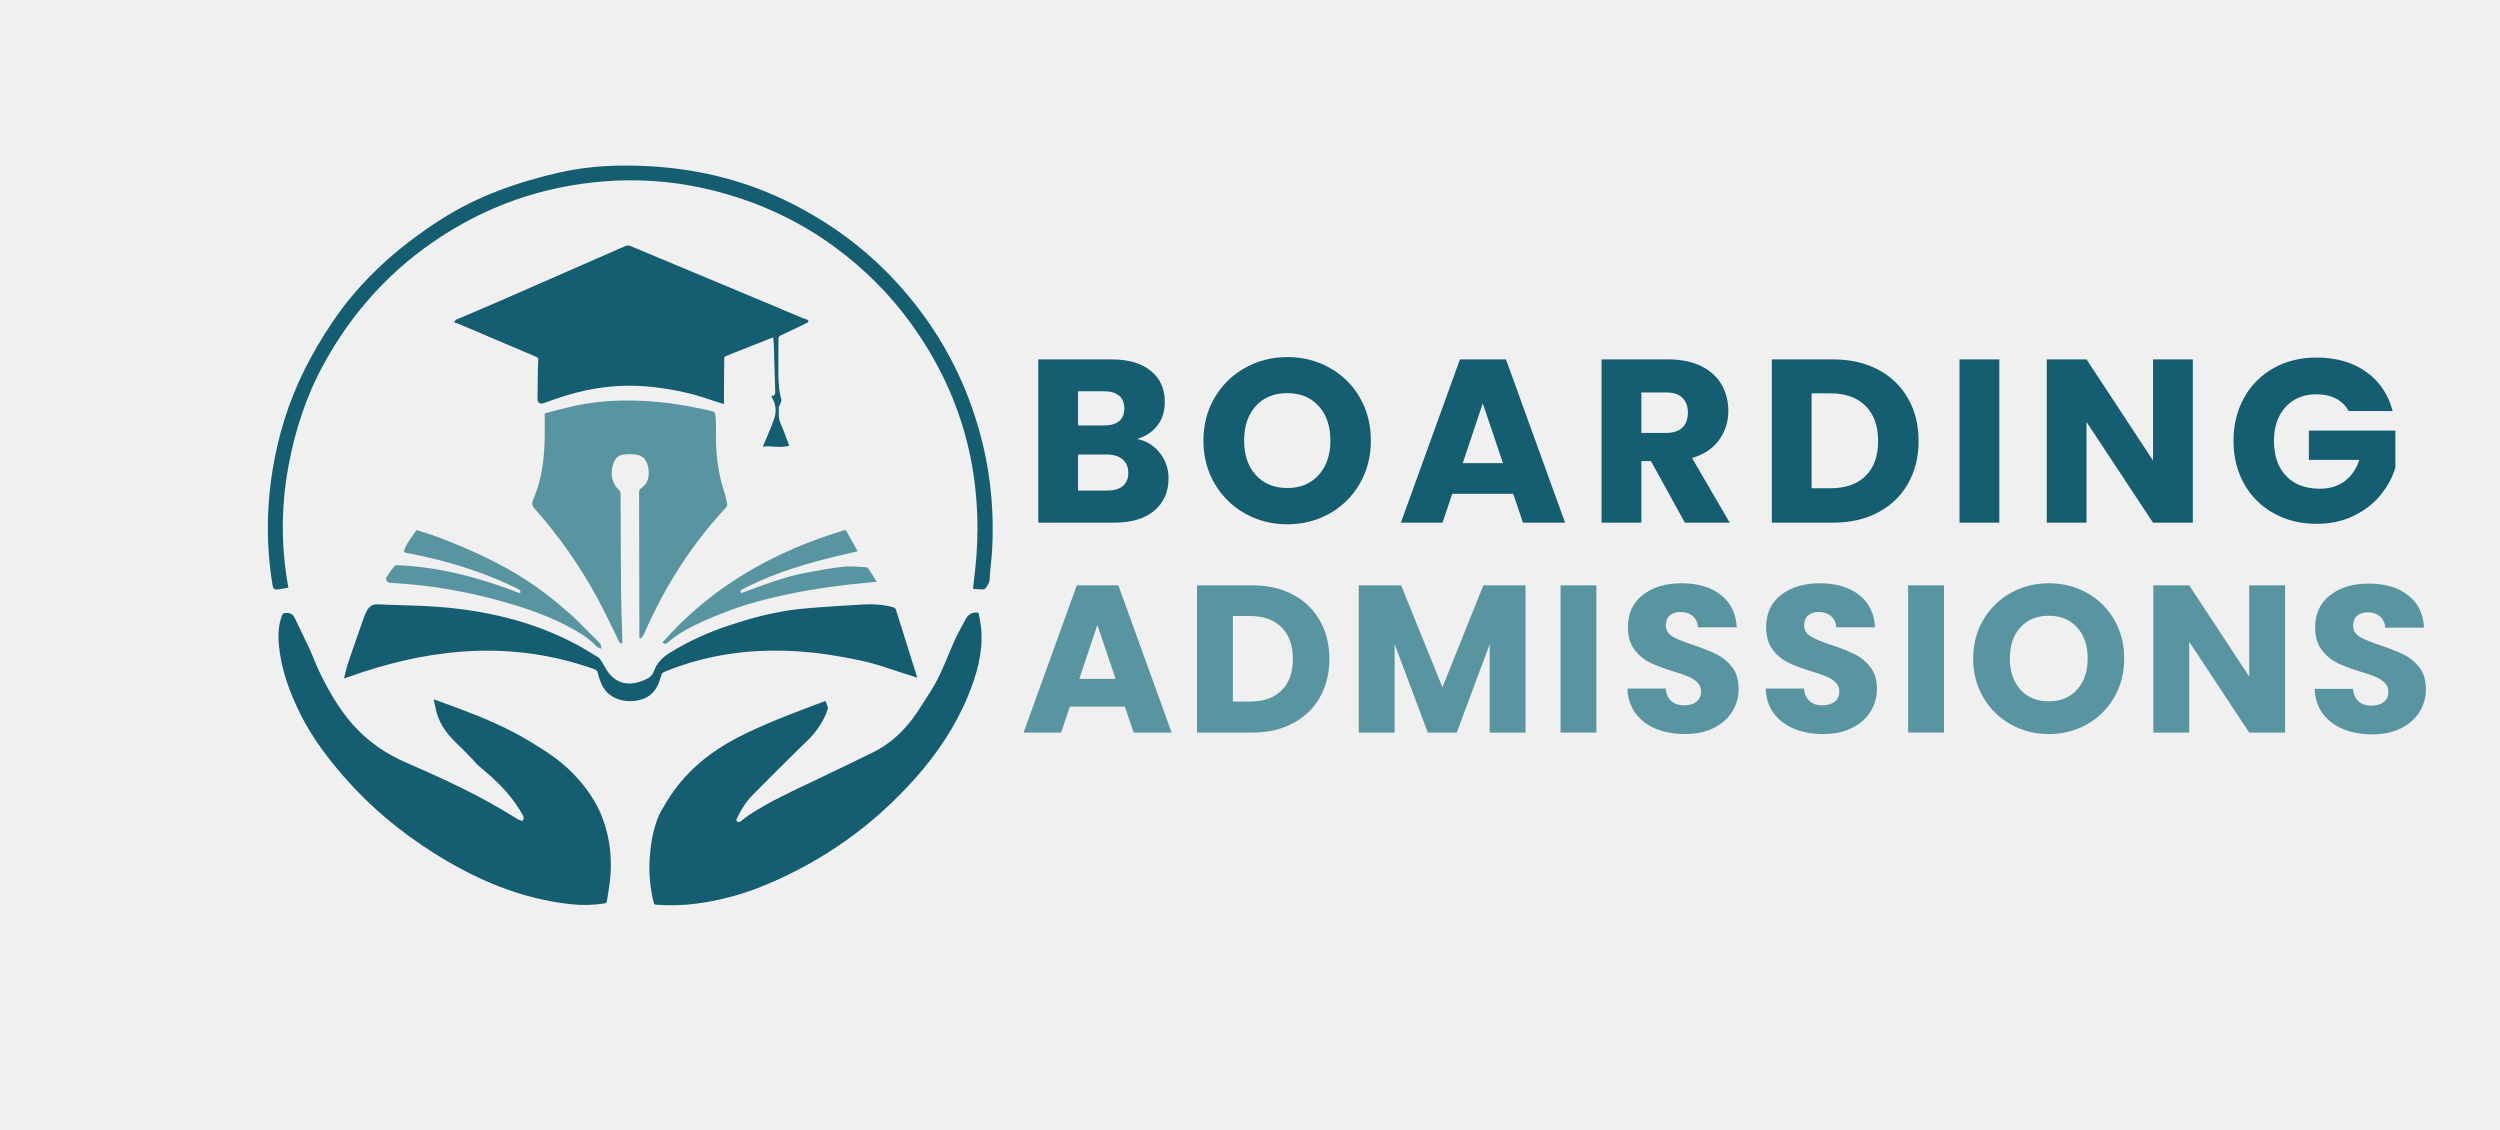
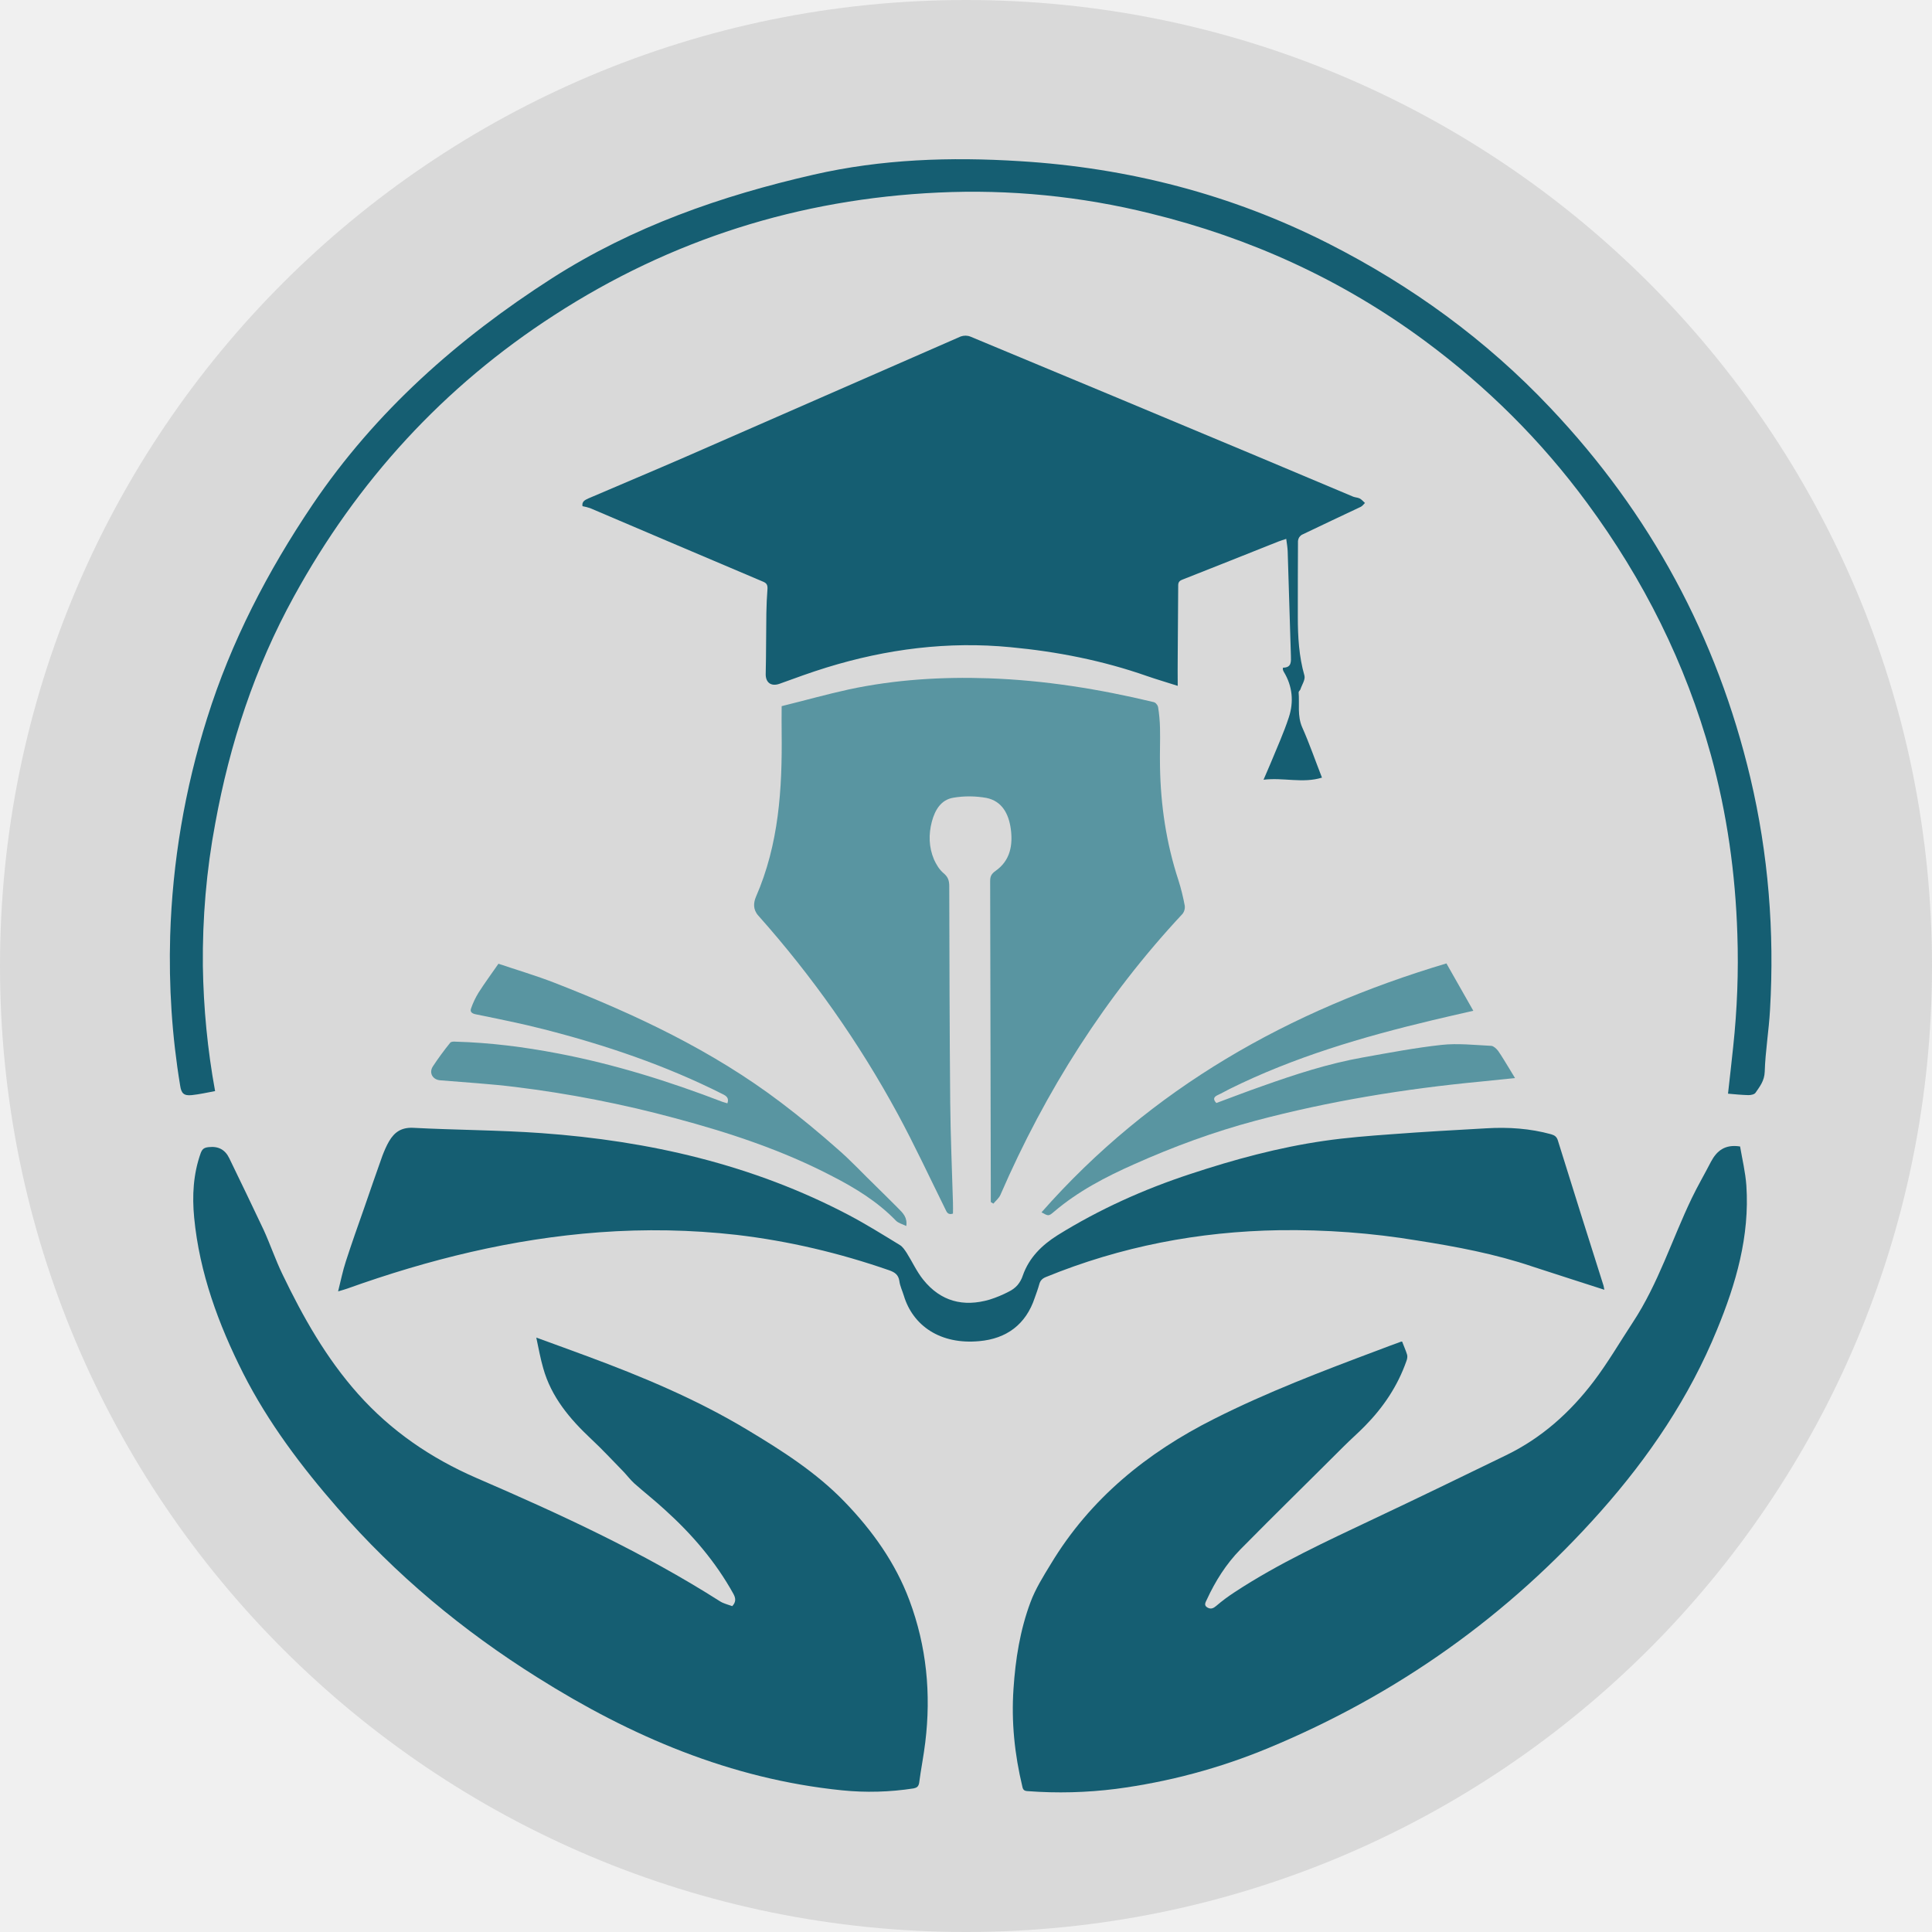
- <svg xmlns="http://www.w3.org/2000/svg" width="5403" height="2442" viewBox="0 0 5403 2442" fill="none">
-   <path d="M1784.16 1515.3C1785.98 1519.98 1787.87 1523.97 1789.03 1528.16C1789.55 1530.07 1789.03 1532.51 1788.34 1534.48C1779.77 1558.69 1765.73 1579.48 1747.89 1597.74C1741.21 1604.59 1734.04 1610.96 1727.25 1617.74C1693.44 1651.33 1659.4 1684.74 1626.03 1718.74C1612.17 1732.88 1601.55 1749.66 1593.14 1767.74C1591.88 1770.43 1589.83 1773.32 1593.85 1775.6C1597.27 1777.54 1599.66 1776.21 1602.5 1773.82C1608.2 1768.99 1614.2 1764.51 1620.44 1760.4C1663.63 1732.15 1710.38 1710.68 1756.86 1688.66C1800.02 1668.21 1842.92 1647.23 1885.86 1626.43C1920.53 1609.66 1948.47 1584.55 1971.53 1554.29C1985.53 1535.91 1997.16 1515.72 2009.89 1496.37C2034.78 1458.54 2048.12 1415.24 2067.49 1374.81C2073.28 1362.73 2080.12 1351.16 2086.32 1339.28C2091.97 1328.48 2099.95 1321.84 2114.82 1324.2C2116.82 1336.29 2119.99 1349.34 2120.89 1362.54C2124.27 1412.04 2110.8 1458.31 2092.29 1503.47C2065.14 1569.74 2025.69 1628.24 1978.38 1681.55C1887.86 1783.55 1779.56 1860.68 1653.47 1912.94C1605.79 1932.85 1555.68 1946.32 1504.45 1953C1475.76 1956.74 1446.75 1957.5 1417.9 1955.29C1414.68 1955.05 1413.43 1954.03 1412.68 1950.86C1405.23 1919.38 1401.93 1887.58 1404.06 1855.2C1405.96 1826.2 1410.6 1797.72 1420.64 1770.54C1425.51 1757.34 1433.24 1745.09 1440.57 1732.94C1479.1 1669.07 1534.4 1624 1600.35 1590.81C1652.17 1564.73 1706.24 1544.1 1760.42 1523.68C1768.01 1520.81 1775.64 1518.03 1783.27 1515.24C1783.57 1515.18 1783.87 1515.2 1784.16 1515.3Z" fill="#155E72" />
-   <path d="M1129 1774.24C1132.53 1770.4 1132.68 1766.78 1130.27 1762.43C1112.72 1730.69 1089.48 1703.61 1062.7 1679.43C1053.03 1670.69 1042.83 1662.55 1033.11 1653.87C1029.2 1650.37 1026.04 1646.05 1022.36 1642.28C1011.99 1631.63 1001.87 1620.71 991.04 1610.55C970.13 1590.92 952.04 1569.48 944.04 1541.22C941.43 1531.96 939.75 1522.44 937.26 1511.36C955.26 1517.92 971.33 1523.64 987.26 1529.57C1041.26 1549.64 1094.32 1571.74 1143.77 1601.57C1177.6 1621.99 1211.01 1643.15 1238.69 1671.89C1265.93 1700.17 1288.63 1731.82 1302.37 1768.65C1319.04 1813.36 1323.65 1859.97 1317.81 1907.42C1316.17 1920.71 1313.54 1933.89 1311.73 1947.17C1311.24 1950.78 1309.52 1952.02 1306.38 1952.51C1283.2 1956.14 1259.65 1956.79 1236.31 1954.43C1127.52 1943.35 1029.96 1901.68 938.38 1844.07C865.38 1798.13 799.61 1743.45 742.95 1678.24C707.61 1637.56 675.14 1594.46 650.79 1546.41C626.44 1498.36 607.84 1448.01 602.65 1393.82C600.65 1372.47 601.77 1351.13 609.22 1330.55C610.68 1326.55 612.54 1325.26 616.92 1324.79C626.58 1323.79 633.05 1327.5 637.08 1335.79C648.39 1359.16 659.78 1382.51 670.66 1406.09C677.21 1420.28 682.27 1435.17 689.03 1449.25C709.16 1491.15 731.91 1531.47 763.03 1566.5C795.22 1602.75 834.1 1629.26 878.51 1648.5C960.43 1684.02 1041.51 1721.37 1117.02 1769.5C1120.44 1771.71 1124.67 1772.59 1129 1774.24Z" fill="#155E72" />
-   <path d="M1705.76 963.19C1686.97 969.08 1668.25 962.88 1648.6 965.19C1651.32 958.91 1653.71 953.66 1655.88 948.31C1661.88 933.66 1668.45 919.23 1673.39 904.24C1678.39 888.97 1677.01 873.7 1668.46 859.57C1668.06 858.866 1667.75 858.113 1667.54 857.33C1667.53 856.709 1667.6 856.09 1667.76 855.49C1676.13 855.61 1675.53 849.59 1675.35 843.67C1674.35 809.67 1673.35 775.67 1672.25 741.67C1672.13 737.83 1671.42 734 1670.9 729.41C1668.05 730.41 1665.45 731.21 1662.9 732.21C1631.58 744.66 1600.31 757.21 1568.9 769.48C1564.9 771.05 1565.21 773.72 1565.18 776.72C1564.99 799.326 1564.81 821.936 1564.65 844.55C1564.59 853.69 1564.65 862.82 1564.65 873.31C1553.47 869.75 1544 866.99 1534.65 863.74C1491.44 848.66 1446.81 839.82 1401.44 835.46C1340.14 829.56 1280.03 837.33 1221.26 855.39C1205.75 860.16 1190.5 865.8 1175.26 871.26C1166.89 874.26 1161.48 870.11 1161.69 861.33C1162.17 841.58 1162.1 821.81 1162.39 802.05C1162.5 794.12 1162.81 786.17 1163.39 778.25C1163.65 774.71 1162.71 772.86 1159.27 771.41C1102.79 747.49 1046.34 723.49 989.93 699.41C987.522 698.586 985.064 697.918 982.57 697.41C981.73 693.13 984.66 691.41 988.19 689.87C1019.76 676.4 1051.4 663.1 1082.85 649.35C1172.73 610.05 1262.59 570.716 1352.44 531.35C1355.54 530.23 1358.94 530.28 1362 531.49C1455.37 570.35 1548.71 609.35 1642 648.49C1673.47 661.67 1704.88 674.99 1736.34 688.18C1738.34 689.02 1740.8 688.9 1742.68 689.89C1744.56 690.88 1746.18 692.77 1747.9 694.27C1746.52 695.55 1745.34 697.27 1743.71 698.05C1724.5 707.23 1705.17 716.18 1686.03 725.51C1685.01 726.153 1684.14 727.019 1683.5 728.045C1682.86 729.07 1682.46 730.227 1682.33 731.43C1682.1 756.26 1682.18 781.09 1682.23 805.92C1682.23 825.28 1683.23 844.47 1688.6 863.33C1689.68 867.15 1686.18 872.33 1684.68 876.78C1684.33 877.83 1682.89 878.78 1682.97 879.68C1683.87 891.09 1681.52 902.61 1686.49 913.88C1693.48 929.8 1699.23 946.3 1705.76 963.19Z" fill="#155E72" />
-   <path d="M1381.82 1378.59C1381.82 1375.59 1381.82 1372.59 1381.82 1369.53C1381.65 1267.86 1381.46 1166.19 1381.23 1064.53C1381.23 1059.87 1382.42 1057.37 1386.58 1054.43C1400.87 1044.36 1403.58 1029.23 1401.34 1013.11C1399.34 998.71 1392.91 986.21 1377.68 983.11C1366.91 981.083 1355.85 980.998 1345.05 982.86C1333.05 984.86 1327.21 995.03 1324.25 1006.14C1320.93 1018.62 1321.25 1031.26 1326.36 1043.23C1328.48 1048.14 1331.54 1053.23 1335.58 1056.56C1340.07 1060.24 1341.27 1063.96 1341.28 1069.35C1341.46 1140.05 1341.59 1210.76 1342.28 1281.45C1342.58 1314.04 1343.99 1346.62 1344.87 1379.21C1344.97 1382.82 1344.87 1386.45 1344.87 1389.89C1339.87 1391.56 1338.8 1388.34 1337.31 1385.33C1321.9 1354.2 1307.31 1322.61 1290.77 1292.08C1252.91 1222.45 1207.16 1157.4 1154.44 1098.22C1149.17 1092.22 1149.72 1085.59 1152.17 1079.99C1174.69 1028.5 1177.97 974.14 1177.29 919.1C1177.19 910.97 1177.29 902.84 1177.29 893.23C1199.11 887.77 1220.97 881.65 1243.12 876.88C1288.12 867.18 1333.82 864.38 1379.75 865.98C1434.41 867.88 1488.18 876.43 1541.29 889.25C1542.32 889.642 1543.24 890.271 1543.98 891.085C1544.72 891.9 1545.26 892.878 1545.55 893.94C1546.62 900.772 1547.25 907.667 1547.41 914.58C1547.64 927.21 1547.1 939.85 1547.33 952.48C1548.01 990.29 1553.46 1027.35 1565.33 1063.39C1567.94 1071.73 1570.02 1080.22 1571.57 1088.81C1571.76 1090.13 1571.69 1091.47 1571.34 1092.76C1571 1094.05 1570.4 1095.25 1569.57 1096.3C1493.79 1177.49 1435.42 1269.91 1391.27 1371.58C1389.86 1374.82 1386.75 1377.33 1384.43 1380.18L1381.82 1378.59Z" fill="#5995A1" />
-   <path d="M1981.93 1464.43C1957.74 1456.63 1934.69 1449.43 1911.82 1441.75C1875.08 1429.39 1837.15 1422.33 1799.04 1416.21C1754.42 1408.93 1709.25 1405.59 1664.04 1406.21C1585.15 1407.46 1508.95 1422.05 1435.8 1451.98C1432.23 1453.45 1430.26 1455.48 1429.29 1459.13C1428.08 1463.63 1426.41 1468.01 1424.94 1472.44C1416.27 1498.6 1397.23 1512.36 1370.71 1514.8C1332.24 1518.35 1305.71 1499.46 1296.91 1470.4C1295.43 1465.54 1293.06 1460.84 1292.37 1455.9C1291.49 1449.62 1287.84 1447.3 1282.47 1445.43C1233.94 1428.56 1184.3 1416.71 1133.2 1410.82C1088.65 1405.74 1043.71 1404.88 999 1408.26C914 1414.52 832.26 1434.7 752.34 1463.36C750.09 1464.17 747.77 1464.78 743.47 1466.09C746.2 1455.4 748.1 1445.93 751.04 1436.8C756.7 1419.22 762.92 1401.8 768.96 1384.38C774.87 1367.38 780.75 1350.3 786.85 1333.38C788.603 1328.41 790.798 1323.6 793.41 1319.02C798.52 1310.25 805.3 1305.41 816.66 1306.02C858.55 1308.18 900.59 1308.15 942.41 1311.18C1047.59 1318.77 1148.9 1341.85 1242.97 1391.3C1260.05 1400.3 1276.41 1410.63 1292.91 1420.66C1295.63 1422.31 1297.69 1425.4 1299.46 1428.2C1304.98 1436.95 1309.34 1446.58 1315.74 1454.6C1332.74 1475.87 1355.02 1481.6 1380.81 1474.07C1387.19 1472.07 1393.39 1469.52 1399.34 1466.45C1402.64 1464.88 1405.58 1462.65 1407.98 1459.9C1410.37 1457.15 1412.18 1453.93 1413.28 1450.45C1419.35 1432.99 1431.88 1420.64 1447.28 1411.03C1488.01 1385.64 1531.44 1366.19 1576.98 1351.16C1619.88 1337 1663.35 1325.16 1708.08 1318.68C1729.81 1315.54 1751.78 1313.84 1773.69 1312.21C1804.69 1309.9 1835.83 1308.12 1866.91 1306.38C1888.15 1305.19 1909.22 1306.58 1929.85 1312.27C1933.15 1313.17 1935.33 1314.6 1936.49 1318.27C1951.27 1365.75 1966.17 1413.19 1981.18 1460.6C1981.44 1461.31 1981.5 1462.08 1981.93 1464.43Z" fill="#155E72" />
-   <path d="M2102.89 1272.58C2104.62 1257.08 2106.39 1241.95 2107.98 1226.79C2111.9 1190.12 2113.3 1153.22 2112.15 1116.36C2110.15 1056.97 2102.02 998.48 2086.22 941.17C2061.43 851.17 2020.46 769.34 1965.08 694.1C1920.18 633.1 1867.19 580.75 1806.6 535.83C1725.69 475.83 1635.81 434.9 1538.06 410.92C1470.18 394.114 1400.23 387.216 1330.37 390.44C1194.59 396.81 1069.05 436.51 954.92 510.35C846.63 580.42 762.06 673 700.11 786.06C661.99 855.62 637.55 930.06 623.33 1007.94C614.744 1054 610.705 1100.79 611.27 1147.64C611.797 1188.69 615.791 1229.62 623.21 1270C615.44 1271.38 607.97 1273.17 600.4 1273.92C592.65 1274.68 590.16 1272.16 588.95 1264.65C581.015 1216.19 577.747 1167.08 579.19 1118C581.46 1045.76 593.599 974.164 615.27 905.21C638.78 830.21 674.5 761.27 718.49 696.08C780.24 604.58 860.42 533.53 952.79 474.37C1031.7 423.82 1118.1 393.68 1208.57 372.92C1275.11 357.65 1342.57 355.46 1410.19 359.67C1516.09 366.26 1617.09 392.23 1711.97 440.31C1793.49 481.64 1866.4 534.74 1929.3 601.31C2026.91 704.55 2092.11 825.293 2124.89 963.54C2142.47 1038.17 2148.45 1113.8 2144.12 1190.25C2142.97 1210.56 2139.55 1230.75 2138.89 1251.05C2138.6 1259.87 2134.12 1265.42 2129.89 1271.59C2128.74 1273.26 2125.27 1274.03 2122.89 1274C2116.38 1273.83 2109.92 1273.1 2102.89 1272.58Z" fill="#155E72" />
-   <path d="M1124.2 1282.06C1125.91 1277.06 1123.56 1274.93 1119.61 1272.94C1063.83 1244.85 1005.08 1224.94 944.76 1209.43C922.76 1203.78 900.4 1199.43 878.13 1194.88C874.13 1194.06 872.34 1192.35 873.58 1188.94C875.421 1183.64 877.828 1178.55 880.76 1173.76C886.6 1164.6 893.04 1155.82 900.27 1145.37C917.57 1151.21 936.84 1156.91 955.49 1164.17C1033.78 1194.62 1109.49 1230.17 1176.79 1281.31C1195.58 1295.59 1213.79 1310.67 1231.54 1326.23C1244.98 1338.02 1257.24 1351.15 1270.01 1363.7C1277.18 1370.7 1284.4 1377.7 1291.47 1384.87C1295.88 1389.31 1300.47 1393.75 1299.19 1402.03C1295.45 1400.15 1291.56 1399.26 1289.19 1396.86C1271.19 1378.34 1249.57 1365.1 1226.94 1353.31C1178.04 1327.82 1125.94 1310.74 1072.94 1296.45C1021.53 1282.58 969.209 1272.36 916.36 1265.88C892.15 1262.88 867.74 1261.43 843.41 1259.52C836.12 1258.95 832.03 1252.24 836.18 1245.82C841.36 1237.82 847.18 1230.2 853.07 1222.68C853.96 1221.54 856.72 1221.52 858.6 1221.57C892.23 1222.57 925.48 1226.89 958.49 1233.19C1013.72 1243.71 1067.13 1260.44 1119.55 1280.53C1121.08 1281.09 1122.6 1281.53 1124.2 1282.06Z" fill="#5995A1" />
-   <path d="M1827.46 1145L1853.75 1191.44C1839.04 1194.81 1826.02 1197.68 1813.06 1200.78C1745.19 1217.03 1678.47 1236.68 1615.67 1267.85C1611.67 1269.85 1607.78 1272.07 1603.74 1273.99C1599.7 1275.91 1599.23 1278.26 1602.5 1281.72C1617.42 1276.18 1632.36 1270.4 1647.44 1265.06C1679.62 1253.68 1712.06 1243.06 1745.73 1237.06C1771.32 1232.44 1796.95 1227.58 1822.73 1224.83C1838.73 1223.12 1855.18 1224.96 1871.39 1225.73C1873.71 1225.84 1876.45 1228.5 1878.01 1230.68C1882.01 1236.3 1885.49 1242.3 1889.15 1248.17C1890.84 1250.88 1892.46 1253.64 1894.62 1257.22C1882.72 1258.44 1871.84 1259.61 1860.94 1260.66C1786.58 1267.82 1713.1 1279.71 1640.79 1299C1600.01 1309.88 1560.6 1324.42 1522.23 1341.5C1494.44 1353.87 1467.23 1368.05 1443.74 1388.04C1438.4 1392.59 1438.3 1392.47 1431.54 1388.61C1538.69 1266.81 1673.89 1190.86 1827.46 1145Z" fill="#5995A1" />
-   <path d="M2506.83 979.06C2519.09 994.574 2525.65 1013.82 2525.43 1033.59C2525.43 1063.09 2515.12 1086.46 2494.51 1103.71C2473.9 1120.96 2445.16 1129.59 2408.3 1129.6H2243.93V776.74H2402.78C2438.63 776.74 2466.7 784.95 2486.97 801.37C2507.24 817.79 2517.38 840.074 2517.38 868.22C2517.38 889 2511.93 906.257 2501.04 919.99C2490.15 933.724 2475.65 943.274 2457.56 948.64C2478 953 2494.42 963.14 2506.83 979.06ZM2329.89 919.49H2386.19C2400.26 919.49 2411.07 916.39 2418.61 910.19C2426.15 903.99 2429.92 894.86 2429.92 882.8C2429.92 870.734 2426.15 861.517 2418.61 855.15C2411.07 848.784 2400.26 845.6 2386.19 845.6H2329.89V919.49ZM2426.65 1050.43C2434.52 1043.89 2438.46 1034.42 2438.47 1022.03C2438.48 1009.64 2434.38 999.92 2426.15 992.88C2417.93 985.84 2406.62 982.32 2392.22 982.32H2329.89V1060.23H2393.22C2407.63 1060.23 2418.78 1056.96 2426.65 1050.43Z" fill="#155E72" />
-   <path d="M2691.05 1110C2663.65 1094.83 2640.89 1072.5 2625.2 1045.4C2608.94 1017.76 2600.81 986.68 2600.82 952.16C2600.83 917.64 2608.95 886.64 2625.2 859.16C2640.95 832.173 2663.71 809.944 2691.05 794.82C2718.69 779.407 2749.1 771.7 2782.28 771.7C2815.46 771.7 2845.87 779.407 2873.51 794.82C2900.78 809.87 2923.39 832.127 2938.86 859.16C2954.77 886.64 2962.72 917.64 2962.73 952.16C2962.74 986.68 2954.69 1017.76 2938.6 1045.4C2923.1 1072.48 2900.51 1094.81 2873.26 1110C2845.78 1125.42 2815.45 1133.13 2782.26 1133.12C2749.07 1133.11 2718.67 1125.41 2691.05 1110ZM2849.88 1026.55C2866.8 1007.79 2875.26 982.993 2875.27 952.16C2875.27 921 2866.81 896.12 2849.88 877.52C2832.95 858.92 2810.42 849.62 2782.28 849.62C2753.79 849.62 2731.08 858.837 2714.17 877.27C2697.26 895.704 2688.79 920.667 2688.78 952.16C2688.78 983.333 2697.24 1008.22 2714.17 1026.81C2731.1 1045.4 2753.8 1054.7 2782.28 1054.7C2810.43 1054.7 2832.96 1045.32 2849.88 1026.55Z" fill="#155E72" />
-   <path d="M3270.36 1067.27H3138.66L3117.55 1129.6H3027.55L3155.23 776.74H3254.76L3382.43 1129.6H3291.43L3270.36 1067.27ZM3248.24 1000.92L3204.51 871.74L3161.28 1000.92H3248.24Z" fill="#155E72" />
-   <path d="M3641.32 1129.6L3567.93 996.4H3547.32V1129.6H3461.32V776.74H3605.58C3633.39 776.74 3657.1 781.597 3676.71 791.31C3696.32 801.024 3710.98 814.357 3720.71 831.31C3730.42 848.244 3735.28 867.094 3735.29 887.86C3735.29 911.32 3728.67 932.267 3715.43 950.7C3702.19 969.134 3682.67 982.2 3656.86 989.9L3738.3 1129.64L3641.32 1129.6ZM3547.32 935.6H3600.61C3616.35 935.6 3628.16 931.744 3636.03 924.03C3643.9 916.317 3647.84 905.427 3647.85 891.36C3647.85 877.96 3643.91 867.404 3636.03 859.69C3628.15 851.977 3616.34 848.124 3600.61 848.13H3547.32V935.6Z" fill="#155E72" />
-   <path d="M4059 798.85C4086.81 813.604 4108.34 834.297 4123.6 860.93C4138.86 887.564 4146.48 918.31 4146.46 953.17C4146.46 987.69 4138.84 1018.36 4123.6 1045.17C4108.36 1071.98 4086.74 1092.76 4058.75 1107.5C4030.75 1122.25 3998.33 1129.63 3961.49 1129.62H3829.29V776.74H3961.49C3998.69 776.74 4031.19 784.11 4059 798.85ZM4031.86 1028.56C4049.95 1010.81 4058.99 985.684 4059 953.17C4059.01 920.657 4049.96 895.357 4031.86 877.27C4013.77 859.17 3988.47 850.12 3955.96 850.12H3915.25V1055.21H3956C3988.49 1055.21 4013.78 1046.33 4031.88 1028.56H4031.86Z" fill="#155E72" />
-   <path d="M4320.91 776.74V1129.6H4234.91V776.74H4320.91Z" fill="#155E72" />
-   <path d="M4739.11 1129.6H4653.11L4509.4 912V1129.6H4423.4V776.74H4509.4L4653.15 995.39V776.74H4739.15L4739.11 1129.6Z" fill="#155E72" />
-   <path d="M5075.88 888.33C5069.7 876.785 5060.15 867.4 5048.49 861.43C5036.59 855.243 5022.59 852.147 5006.49 852.14C4978.67 852.14 4956.38 861.27 4939.63 879.53C4922.88 897.79 4914.5 922.167 4914.5 952.66C4914.5 985.167 4923.3 1010.55 4940.89 1028.82C4958.48 1047.09 4982.7 1056.22 5013.53 1056.21C5034.64 1056.21 5052.48 1050.85 5067.06 1040.13C5081.64 1029.41 5092.29 1013.99 5099 993.88H4989.93V930.55H5176.93V1010.47C5170.56 1031.92 5159.75 1051.86 5144.51 1070.29C5129.27 1088.72 5109.91 1103.63 5086.44 1115C5062.99 1126.4 5036.52 1132.1 5007.03 1132.09C4972.17 1132.09 4941.09 1124.47 4913.78 1109.22C4886.94 1094.46 4864.82 1072.42 4849.95 1045.64C4834.69 1018.49 4827.06 987.487 4827.07 952.64C4827.08 917.793 4834.72 886.72 4850 859.42C4864.77 832.586 4886.81 810.463 4913.58 795.59C4940.72 780.343 4971.72 772.717 5006.58 772.71C5048.8 772.71 5084.4 782.933 5113.39 803.38C5142.38 823.827 5161.56 852.16 5170.95 888.38L5075.88 888.33Z" fill="#155E72" />
-   <path d="M2431.05 1527.08H2312.27L2293.27 1583.29H2212.12L2327.23 1265H2417L2532.15 1583.25H2450.09L2431.05 1527.08ZM2411.05 1467.23L2371.61 1350.73L2332.61 1467.23H2411.05Z" fill="#5995A1" />
-   <path d="M2794.18 1285C2819.27 1298.33 2838.69 1317 2852.44 1341C2866.19 1365 2873.06 1392.73 2873.07 1424.19C2873.07 1455.32 2866.19 1482.98 2852.44 1507.19C2838.69 1531.4 2819.21 1550.12 2794 1563.35C2768.76 1576.68 2739.52 1583.33 2706.28 1583.29H2587V1265H2706.24C2739.78 1265 2769.09 1271.67 2794.18 1285ZM2769.7 1492.18C2786.03 1476.18 2794.19 1453.51 2794.18 1424.18C2794.17 1394.85 2786.01 1372.03 2769.7 1355.72C2753.38 1339.4 2730.56 1331.24 2701.25 1331.24H2664.52V1516.24H2701.25C2730.56 1516.21 2753.38 1508.19 2769.7 1492.17V1492.18Z" fill="#5995A1" />
-   <path d="M3297 1265V1583.25H3219.47V1392.43L3148.29 1583.29H3085.73L3014.05 1392V1583.31H2936.53V1265H3028.1L3117.41 1485.33L3205.82 1265H3297Z" fill="#5995A1" />
-   <path d="M3450.18 1265V1583.25H3372.66V1265H3450.18Z" fill="#5995A1" />
-   <path d="M3578.93 1575.14C3560.5 1567.58 3545.77 1556.4 3534.73 1541.59C3523.69 1526.78 3517.87 1508.95 3517.27 1488.09H3599.78C3600.99 1499.88 3605.07 1508.88 3612.02 1515.09C3618.97 1521.3 3628.04 1524.39 3639.23 1524.38C3650.71 1524.38 3659.78 1521.74 3666.43 1516.45C3673.08 1511.16 3676.42 1503.83 3676.43 1494.45C3676.43 1486.59 3673.79 1480.09 3668.5 1474.95C3662.82 1469.57 3656.22 1465.27 3649 1462.26C3641.29 1458.93 3630.34 1455.15 3616.14 1450.93C3595.58 1444.58 3578.8 1438.24 3565.81 1431.93C3552.55 1425.36 3541.05 1415.73 3532.27 1403.82C3522.9 1391.43 3518.22 1375.26 3518.21 1355.31C3518.21 1325.69 3528.94 1302.49 3550.4 1285.72C3571.86 1268.95 3599.82 1260.56 3634.27 1260.56C3669.33 1260.56 3697.59 1268.95 3719.05 1285.72C3740.51 1302.49 3751.99 1325.83 3753.5 1355.72H3669.6C3668.99 1345.45 3665.21 1337.37 3658.27 1331.47C3651.33 1325.57 3642.41 1322.62 3631.52 1322.63C3622.15 1322.63 3614.6 1325.12 3608.85 1330.11C3603.1 1335.1 3600.23 1342.27 3600.24 1351.64C3600.24 1361.92 3605.07 1369.92 3614.74 1375.64C3624.41 1381.36 3639.52 1387.56 3660.08 1394.23C3680.63 1401.18 3697.33 1407.83 3710.17 1414.17C3723.25 1420.71 3734.65 1430.18 3743.49 1441.83C3752.86 1453.92 3757.55 1469.49 3757.55 1488.53C3757.74 1505.98 3752.95 1523.12 3743.73 1537.94C3734.5 1552.75 3721.13 1564.53 3703.6 1573.3C3686.07 1582.07 3665.37 1586.45 3641.5 1586.45C3618.21 1586.46 3597.36 1582.69 3578.93 1575.14Z" fill="#5995A1" />
-   <path d="M3877.69 1575.14C3859.25 1567.58 3844.52 1556.4 3833.49 1541.59C3822.46 1526.78 3816.64 1508.95 3816.03 1488.09H3898.54C3899.75 1499.88 3903.83 1508.88 3910.78 1515.09C3917.73 1521.3 3926.79 1524.39 3937.98 1524.38C3949.47 1524.38 3958.54 1521.74 3965.19 1516.45C3971.84 1511.16 3975.18 1503.83 3975.19 1494.45C3975.19 1486.59 3972.55 1480.09 3967.26 1474.95C3961.59 1469.57 3954.99 1465.27 3947.77 1462.26C3940.06 1458.93 3929.1 1455.15 3914.91 1450.93C3894.34 1444.58 3877.57 1438.24 3864.58 1431.93C3851.32 1425.36 3839.82 1415.73 3831.03 1403.82C3821.66 1391.43 3817 1375.26 3817.03 1355.31C3817.03 1325.69 3827.76 1302.49 3849.22 1285.72C3870.68 1268.95 3898.64 1260.56 3933.09 1260.56C3968.15 1260.56 3996.41 1268.95 4017.87 1285.72C4039.33 1302.49 4050.81 1325.83 4052.32 1355.72H3968.45C3967.84 1345.45 3964.06 1337.37 3957.11 1331.47C3950.16 1325.57 3941.25 1322.62 3930.37 1322.63C3921 1322.63 3913.44 1325.12 3907.7 1330.11C3901.96 1335.1 3899.09 1342.27 3899.09 1351.64C3899.09 1361.92 3903.92 1369.92 3913.59 1375.64C3923.26 1381.36 3938.37 1387.56 3958.93 1394.23C3979.48 1401.18 3996.17 1407.83 4009.02 1414.17C4022.1 1420.71 4033.5 1430.18 4042.34 1441.83C4051.71 1453.92 4056.39 1469.49 4056.4 1488.53C4056.59 1505.98 4051.79 1523.12 4042.57 1537.94C4033.34 1552.75 4019.97 1564.53 4002.45 1573.3C3984.93 1582.07 3964.23 1586.45 3940.35 1586.45C3917 1586.46 3896.12 1582.69 3877.69 1575.14Z" fill="#5995A1" />
-   <path d="M5064.21 1575.82C5045.78 1568.26 5031.05 1557.08 5020.02 1542.27C5008.99 1527.46 5003.17 1509.63 5002.56 1488.77H5085.06C5086.27 1500.56 5090.35 1509.56 5097.3 1515.77C5104.25 1521.98 5113.32 1525.08 5124.51 1525.06C5135.99 1525.06 5145.06 1522.42 5151.71 1517.13C5158.36 1511.84 5161.7 1504.51 5161.71 1495.13C5161.71 1487.27 5159.07 1480.77 5153.78 1475.64C5148.11 1470.25 5141.5 1465.95 5134.28 1462.94C5126.58 1459.61 5115.63 1455.83 5101.42 1451.61C5080.86 1445.26 5064.08 1438.93 5051.09 1432.61C5037.83 1426.04 5026.33 1416.41 5017.55 1404.5C5008.18 1392.11 5003.49 1375.94 5003.49 1355.99C5003.49 1326.37 5014.22 1303.17 5035.68 1286.4C5057.14 1269.63 5085.1 1261.24 5119.55 1261.24C5154.61 1261.24 5182.87 1269.63 5204.33 1286.4C5225.79 1303.17 5237.27 1326.52 5238.78 1356.45H5154.91C5154.3 1346.17 5150.53 1338.08 5143.58 1332.19C5136.63 1326.3 5127.72 1323.35 5116.83 1323.35C5107.46 1323.35 5099.91 1325.84 5094.16 1330.83C5088.41 1335.82 5085.54 1342.99 5085.55 1352.36C5085.55 1362.64 5090.39 1370.64 5100.06 1376.36C5109.73 1382.08 5124.84 1388.28 5145.39 1394.95C5165.95 1401.9 5182.65 1408.54 5195.49 1414.89C5208.57 1421.43 5219.97 1430.9 5228.81 1442.55C5238.18 1454.64 5242.86 1470.2 5242.86 1489.25C5243.05 1506.7 5238.26 1523.84 5229.04 1538.66C5219.81 1553.47 5206.43 1565.25 5188.91 1574.02C5171.39 1582.79 5150.69 1587.17 5126.81 1587.17C5103.51 1587.16 5082.64 1583.37 5064.21 1575.82Z" fill="#5995A1" />
-   <path d="M4201.37 1265V1583.25H4123.85V1265H4201.37Z" fill="#5995A1" />
-   <path d="M4345.77 1565.62C4321.06 1551.93 4300.54 1531.8 4286.38 1507.36C4271.71 1482.43 4264.38 1454.4 4264.38 1423.26C4264.38 1392.12 4271.71 1364.16 4286.38 1339.39C4300.59 1315.06 4321.11 1295.03 4345.77 1281.39C4370.7 1267.5 4398.12 1260.55 4428.05 1260.54C4457.98 1260.53 4485.4 1267.48 4510.33 1281.39C4534.92 1294.96 4555.31 1315.02 4569.27 1339.39C4583.62 1364.18 4590.79 1392.13 4590.8 1423.26C4590.81 1454.39 4583.55 1482.42 4569.04 1507.36C4555.05 1531.77 4534.68 1551.91 4510.11 1565.62C4485.32 1579.52 4457.96 1586.47 4428.05 1586.47C4398.14 1586.47 4370.71 1579.52 4345.77 1565.62ZM4489 1490.36C4504.26 1473.43 4511.89 1451.07 4511.9 1423.26C4511.9 1395.15 4504.27 1372.71 4489 1355.94C4473.73 1339.17 4453.4 1330.78 4428 1330.78C4402.31 1330.78 4381.83 1339.09 4366.57 1355.71C4351.31 1372.33 4343.68 1394.85 4343.68 1423.26C4343.68 1451.37 4351.31 1473.81 4366.57 1490.59C4381.83 1507.37 4402.31 1515.75 4428 1515.74C4453.42 1515.74 4473.75 1507.28 4489 1490.36Z" fill="#5995A1" />
-   <path d="M4938.51 1583.29H4861L4731.33 1387V1583.29H4653.81V1265H4731.33L4861 1462.25V1265H4938.52L4938.51 1583.29Z" fill="#5995A1" />
+ <svg xmlns="http://www.w3.org/2000/svg" width="12" height="12" viewBox="0 0 12 12" fill="none">
+   <circle cx="6" cy="6" r="6" fill="#D9D9D9" />
+   <g clip-path="url(#clip0_52_1527)">
+     <path d="M8.709 8.333C8.72 8.363 8.732 8.388 8.74 8.415C8.743 8.427 8.74 8.443 8.735 8.455C8.681 8.609 8.592 8.741 8.478 8.857C8.436 8.9 8.39 8.94 8.347 8.983C8.133 9.197 7.916 9.409 7.704 9.624C7.616 9.714 7.549 9.82 7.496 9.935C7.488 9.952 7.475 9.971 7.5 9.985C7.522 9.997 7.537 9.989 7.555 9.974C7.591 9.943 7.629 9.915 7.669 9.889C7.943 9.709 8.24 9.573 8.535 9.433C8.809 9.304 9.082 9.171 9.354 9.039C9.575 8.932 9.752 8.773 9.898 8.581C9.987 8.464 10.061 8.336 10.142 8.213C10.3 7.973 10.385 7.698 10.508 7.442C10.545 7.365 10.588 7.292 10.627 7.216C10.663 7.148 10.714 7.106 10.808 7.121C10.821 7.198 10.841 7.28 10.847 7.364C10.868 7.678 10.783 7.972 10.665 8.258C10.493 8.679 10.242 9.05 9.942 9.388C9.367 10.036 8.679 10.525 7.879 10.857C7.576 10.983 7.258 11.068 6.932 11.111C6.75 11.134 6.566 11.139 6.383 11.125C6.362 11.124 6.354 11.117 6.35 11.097C6.302 10.897 6.281 10.696 6.295 10.49C6.307 10.306 6.336 10.125 6.4 9.953C6.431 9.869 6.48 9.791 6.527 9.714C6.771 9.309 7.123 9.023 7.541 8.813C7.87 8.647 8.214 8.516 8.558 8.387C8.606 8.368 8.655 8.351 8.703 8.333C8.705 8.333 8.707 8.333 8.709 8.333Z" fill="#155E72" />
+     <path d="M4.548 9.976C4.571 9.952 4.571 9.929 4.556 9.901C4.445 9.7 4.297 9.528 4.127 9.375C4.066 9.319 4.001 9.268 3.939 9.213C3.914 9.19 3.894 9.163 3.871 9.139C3.805 9.072 3.741 9.002 3.672 8.938C3.539 8.813 3.424 8.677 3.374 8.498C3.357 8.439 3.346 8.379 3.331 8.308C3.445 8.35 3.547 8.386 3.648 8.424C3.991 8.551 4.328 8.692 4.642 8.881C4.857 9.01 5.069 9.145 5.245 9.327C5.418 9.506 5.562 9.707 5.649 9.941C5.755 10.225 5.784 10.52 5.747 10.822C5.737 10.906 5.72 10.989 5.709 11.074C5.705 11.097 5.694 11.104 5.675 11.108C5.527 11.131 5.378 11.135 5.23 11.12C4.539 11.05 3.919 10.785 3.338 10.419C2.874 10.128 2.456 9.781 2.097 9.367C1.872 9.109 1.666 8.836 1.511 8.531C1.357 8.226 1.239 7.906 1.206 7.563C1.193 7.427 1.2 7.292 1.247 7.161C1.257 7.136 1.268 7.128 1.296 7.125C1.358 7.118 1.399 7.142 1.424 7.194C1.496 7.343 1.568 7.491 1.638 7.64C1.679 7.73 1.711 7.825 1.754 7.914C1.882 8.18 2.026 8.436 2.224 8.658C2.429 8.888 2.675 9.056 2.957 9.179C3.478 9.404 3.993 9.641 4.472 9.946C4.494 9.96 4.521 9.966 4.548 9.976Z" fill="#155E72" />
+     <path d="M8.211 4.83C8.091 4.867 7.973 4.828 7.848 4.843C7.865 4.803 7.88 4.77 7.894 4.736C7.932 4.643 7.974 4.551 8.005 4.456C8.037 4.359 8.028 4.262 7.974 4.173C7.971 4.168 7.969 4.163 7.968 4.158C7.968 4.154 7.968 4.151 7.969 4.147C8.023 4.147 8.019 4.109 8.018 4.072C8.011 3.856 8.005 3.64 7.998 3.424C7.997 3.4 7.993 3.376 7.989 3.347C7.971 3.353 7.955 3.358 7.939 3.364C7.74 3.443 7.541 3.523 7.342 3.601C7.316 3.611 7.318 3.628 7.318 3.647C7.317 3.79 7.316 3.934 7.315 4.077C7.314 4.135 7.315 4.193 7.315 4.26C7.244 4.237 7.184 4.22 7.124 4.199C6.85 4.103 6.566 4.047 6.278 4.02C5.889 3.982 5.507 4.031 5.134 4.146C5.036 4.176 4.939 4.212 4.842 4.247C4.789 4.266 4.754 4.239 4.756 4.184C4.759 4.058 4.758 3.933 4.76 3.808C4.761 3.757 4.763 3.707 4.767 3.657C4.768 3.634 4.762 3.622 4.74 3.613C4.382 3.461 4.023 3.309 3.665 3.156C3.65 3.151 3.634 3.147 3.618 3.144C3.613 3.116 3.632 3.106 3.654 3.096C3.854 3.01 4.055 2.926 4.255 2.839C4.826 2.589 5.396 2.34 5.967 2.09C5.987 2.083 6.008 2.083 6.028 2.091C6.621 2.337 7.213 2.585 7.806 2.833C8.006 2.917 8.205 3.001 8.405 3.085C8.418 3.09 8.433 3.09 8.445 3.096C8.457 3.102 8.467 3.114 8.478 3.124C8.47 3.132 8.462 3.143 8.452 3.148C8.33 3.206 8.207 3.263 8.085 3.322C8.079 3.326 8.073 3.332 8.069 3.338C8.065 3.345 8.063 3.352 8.062 3.36C8.061 3.517 8.061 3.675 8.061 3.832C8.061 3.955 8.068 4.077 8.102 4.196C8.109 4.221 8.086 4.254 8.077 4.282C8.075 4.288 8.066 4.294 8.066 4.3C8.072 4.373 8.057 4.446 8.088 4.517C8.133 4.618 8.169 4.723 8.211 4.83Z" fill="#155E72" />
+     <path d="M6.154 7.466C6.154 7.447 6.154 7.428 6.154 7.408C6.153 6.763 6.151 6.118 6.15 5.473C6.15 5.444 6.157 5.428 6.184 5.409C6.275 5.345 6.292 5.249 6.278 5.147C6.265 5.055 6.224 4.976 6.127 4.956C6.059 4.944 5.989 4.943 5.92 4.955C5.844 4.968 5.807 5.032 5.788 5.103C5.767 5.182 5.769 5.262 5.801 5.338C5.815 5.369 5.834 5.401 5.86 5.423C5.888 5.446 5.896 5.469 5.896 5.504C5.897 5.952 5.898 6.401 5.902 6.85C5.904 7.056 5.913 7.263 5.919 7.47C5.92 7.493 5.919 7.516 5.919 7.538C5.887 7.548 5.88 7.528 5.871 7.509C5.773 7.311 5.68 7.111 5.575 6.917C5.335 6.475 5.044 6.062 4.71 5.687C4.676 5.649 4.68 5.607 4.695 5.571C4.838 5.244 4.859 4.9 4.855 4.55C4.854 4.499 4.855 4.447 4.855 4.386C4.993 4.352 5.132 4.313 5.273 4.282C5.559 4.221 5.849 4.203 6.14 4.213C6.488 4.225 6.829 4.28 7.166 4.361C7.173 4.363 7.179 4.367 7.183 4.373C7.188 4.378 7.191 4.384 7.193 4.391C7.2 4.434 7.204 4.478 7.205 4.522C7.207 4.602 7.203 4.682 7.205 4.762C7.209 5.002 7.244 5.237 7.319 5.466C7.336 5.519 7.349 5.573 7.359 5.627C7.36 5.636 7.359 5.644 7.357 5.652C7.355 5.66 7.351 5.668 7.346 5.675C6.865 6.19 6.494 6.776 6.214 7.421C6.205 7.442 6.185 7.458 6.17 7.476L6.154 7.466Z" fill="#5995A1" />
+     <path d="M9.965 8.011C9.811 7.961 9.665 7.915 9.519 7.867C9.286 7.788 9.045 7.743 8.803 7.705C8.52 7.658 8.233 7.637 7.946 7.641C7.445 7.649 6.961 7.742 6.496 7.932C6.474 7.941 6.461 7.954 6.455 7.977C6.447 8.006 6.437 8.033 6.427 8.061C6.372 8.227 6.251 8.315 6.083 8.33C5.839 8.353 5.67 8.233 5.614 8.048C5.605 8.018 5.59 7.988 5.586 7.956C5.58 7.917 5.557 7.902 5.523 7.89C5.215 7.783 4.899 7.708 4.575 7.67C4.292 7.638 4.007 7.633 3.723 7.654C3.183 7.694 2.664 7.822 2.156 8.004C2.142 8.009 2.127 8.013 2.1 8.021C2.117 7.953 2.129 7.893 2.148 7.835C2.184 7.724 2.223 7.613 2.262 7.503C2.299 7.395 2.337 7.286 2.375 7.179C2.387 7.148 2.4 7.117 2.417 7.088C2.45 7.032 2.493 7.002 2.565 7.005C2.831 7.019 3.098 7.019 3.363 7.038C4.031 7.086 4.675 7.233 5.272 7.547C5.38 7.604 5.484 7.669 5.589 7.733C5.606 7.743 5.619 7.763 5.631 7.781C5.666 7.836 5.693 7.897 5.734 7.948C5.842 8.083 5.983 8.12 6.147 8.072C6.188 8.059 6.227 8.043 6.265 8.023C6.286 8.013 6.305 7.999 6.32 7.982C6.335 7.964 6.346 7.944 6.353 7.922C6.392 7.811 6.472 7.733 6.569 7.672C6.828 7.511 7.104 7.387 7.393 7.292C7.665 7.202 7.941 7.127 8.225 7.086C8.363 7.066 8.503 7.055 8.642 7.045C8.839 7.03 9.037 7.019 9.234 7.008C9.369 7 9.503 7.009 9.634 7.045C9.655 7.051 9.669 7.06 9.676 7.083C9.77 7.384 9.864 7.685 9.96 7.986C9.961 7.991 9.962 7.996 9.965 8.011Z" fill="#155E72" />
+     <path d="M10.733 6.793C10.744 6.695 10.755 6.599 10.765 6.503C10.79 6.27 10.799 6.036 10.791 5.802C10.779 5.425 10.727 5.054 10.627 4.69C10.469 4.119 10.209 3.6 9.857 3.123C9.572 2.736 9.236 2.403 8.851 2.118C8.337 1.738 7.767 1.478 7.146 1.326C6.715 1.219 6.271 1.175 5.827 1.196C4.965 1.236 4.167 1.488 3.443 1.957C2.755 2.401 2.218 2.989 1.825 3.706C1.582 4.148 1.427 4.62 1.337 5.114C1.282 5.406 1.257 5.703 1.26 6C1.264 6.261 1.289 6.521 1.336 6.777C1.287 6.786 1.239 6.797 1.191 6.802C1.142 6.807 1.126 6.791 1.119 6.743C1.068 6.435 1.048 6.124 1.057 5.812C1.071 5.354 1.148 4.9 1.286 4.462C1.435 3.986 1.662 3.549 1.941 3.135C2.333 2.555 2.843 2.104 3.429 1.728C3.93 1.408 4.479 1.216 5.053 1.085C5.476 0.988 5.904 0.974 6.334 1.001C7.006 1.042 7.648 1.207 8.25 1.512C8.768 1.775 9.231 2.111 9.63 2.534C10.25 3.189 10.664 3.955 10.872 4.832C10.984 5.306 11.022 5.786 10.994 6.271C10.987 6.4 10.965 6.528 10.961 6.657C10.959 6.713 10.931 6.748 10.904 6.787C10.897 6.798 10.875 6.802 10.86 6.802C10.818 6.801 10.777 6.797 10.733 6.793Z" fill="#155E72" />
+     <path d="M4.518 6.853C4.529 6.822 4.514 6.808 4.489 6.796C4.134 6.617 3.761 6.491 3.378 6.393C3.238 6.357 3.096 6.329 2.955 6.3C2.93 6.295 2.918 6.284 2.926 6.263C2.938 6.229 2.953 6.197 2.972 6.166C3.009 6.108 3.05 6.052 3.096 5.986C3.205 6.023 3.328 6.059 3.446 6.105C3.943 6.299 4.424 6.524 4.852 6.849C4.971 6.939 5.087 7.035 5.199 7.134C5.285 7.208 5.362 7.292 5.444 7.371C5.489 7.416 5.535 7.46 5.58 7.506C5.608 7.534 5.637 7.562 5.629 7.615C5.605 7.603 5.58 7.597 5.565 7.582C5.451 7.464 5.314 7.38 5.17 7.306C4.86 7.144 4.529 7.035 4.192 6.945C3.866 6.857 3.533 6.792 3.198 6.751C3.044 6.732 2.889 6.723 2.735 6.71C2.688 6.707 2.662 6.664 2.689 6.623C2.722 6.573 2.758 6.524 2.796 6.477C2.802 6.469 2.819 6.469 2.831 6.47C3.045 6.476 3.256 6.503 3.465 6.543C3.816 6.61 4.155 6.716 4.488 6.844C4.498 6.847 4.507 6.85 4.518 6.853Z" fill="#5995A1" />
+     <path d="M8.984 5.984L9.151 6.278C9.057 6.3 8.974 6.318 8.892 6.338C8.461 6.441 8.037 6.566 7.639 6.763C7.613 6.776 7.589 6.79 7.563 6.802C7.537 6.814 7.534 6.829 7.555 6.851C7.65 6.816 7.745 6.779 7.84 6.746C8.045 6.673 8.251 6.606 8.465 6.568C8.627 6.539 8.79 6.508 8.954 6.49C9.055 6.479 9.16 6.491 9.263 6.496C9.277 6.497 9.295 6.514 9.305 6.527C9.33 6.563 9.352 6.601 9.375 6.638C9.386 6.656 9.396 6.673 9.41 6.696C9.334 6.704 9.265 6.711 9.196 6.718C8.724 6.763 8.257 6.839 7.798 6.961C7.539 7.03 7.289 7.122 7.045 7.231C6.869 7.309 6.696 7.399 6.547 7.526C6.513 7.555 6.512 7.554 6.469 7.53C7.15 6.757 8.008 6.275 8.984 5.984Z" fill="#5995A1" />
+   </g>
+   <defs>
+     <clipPath id="clip0_52_1527">
+       <rect width="10.718" height="11.534" fill="white" transform="translate(0.699036 0.349487)" />
+     </clipPath>
+   </defs>
</svg>
